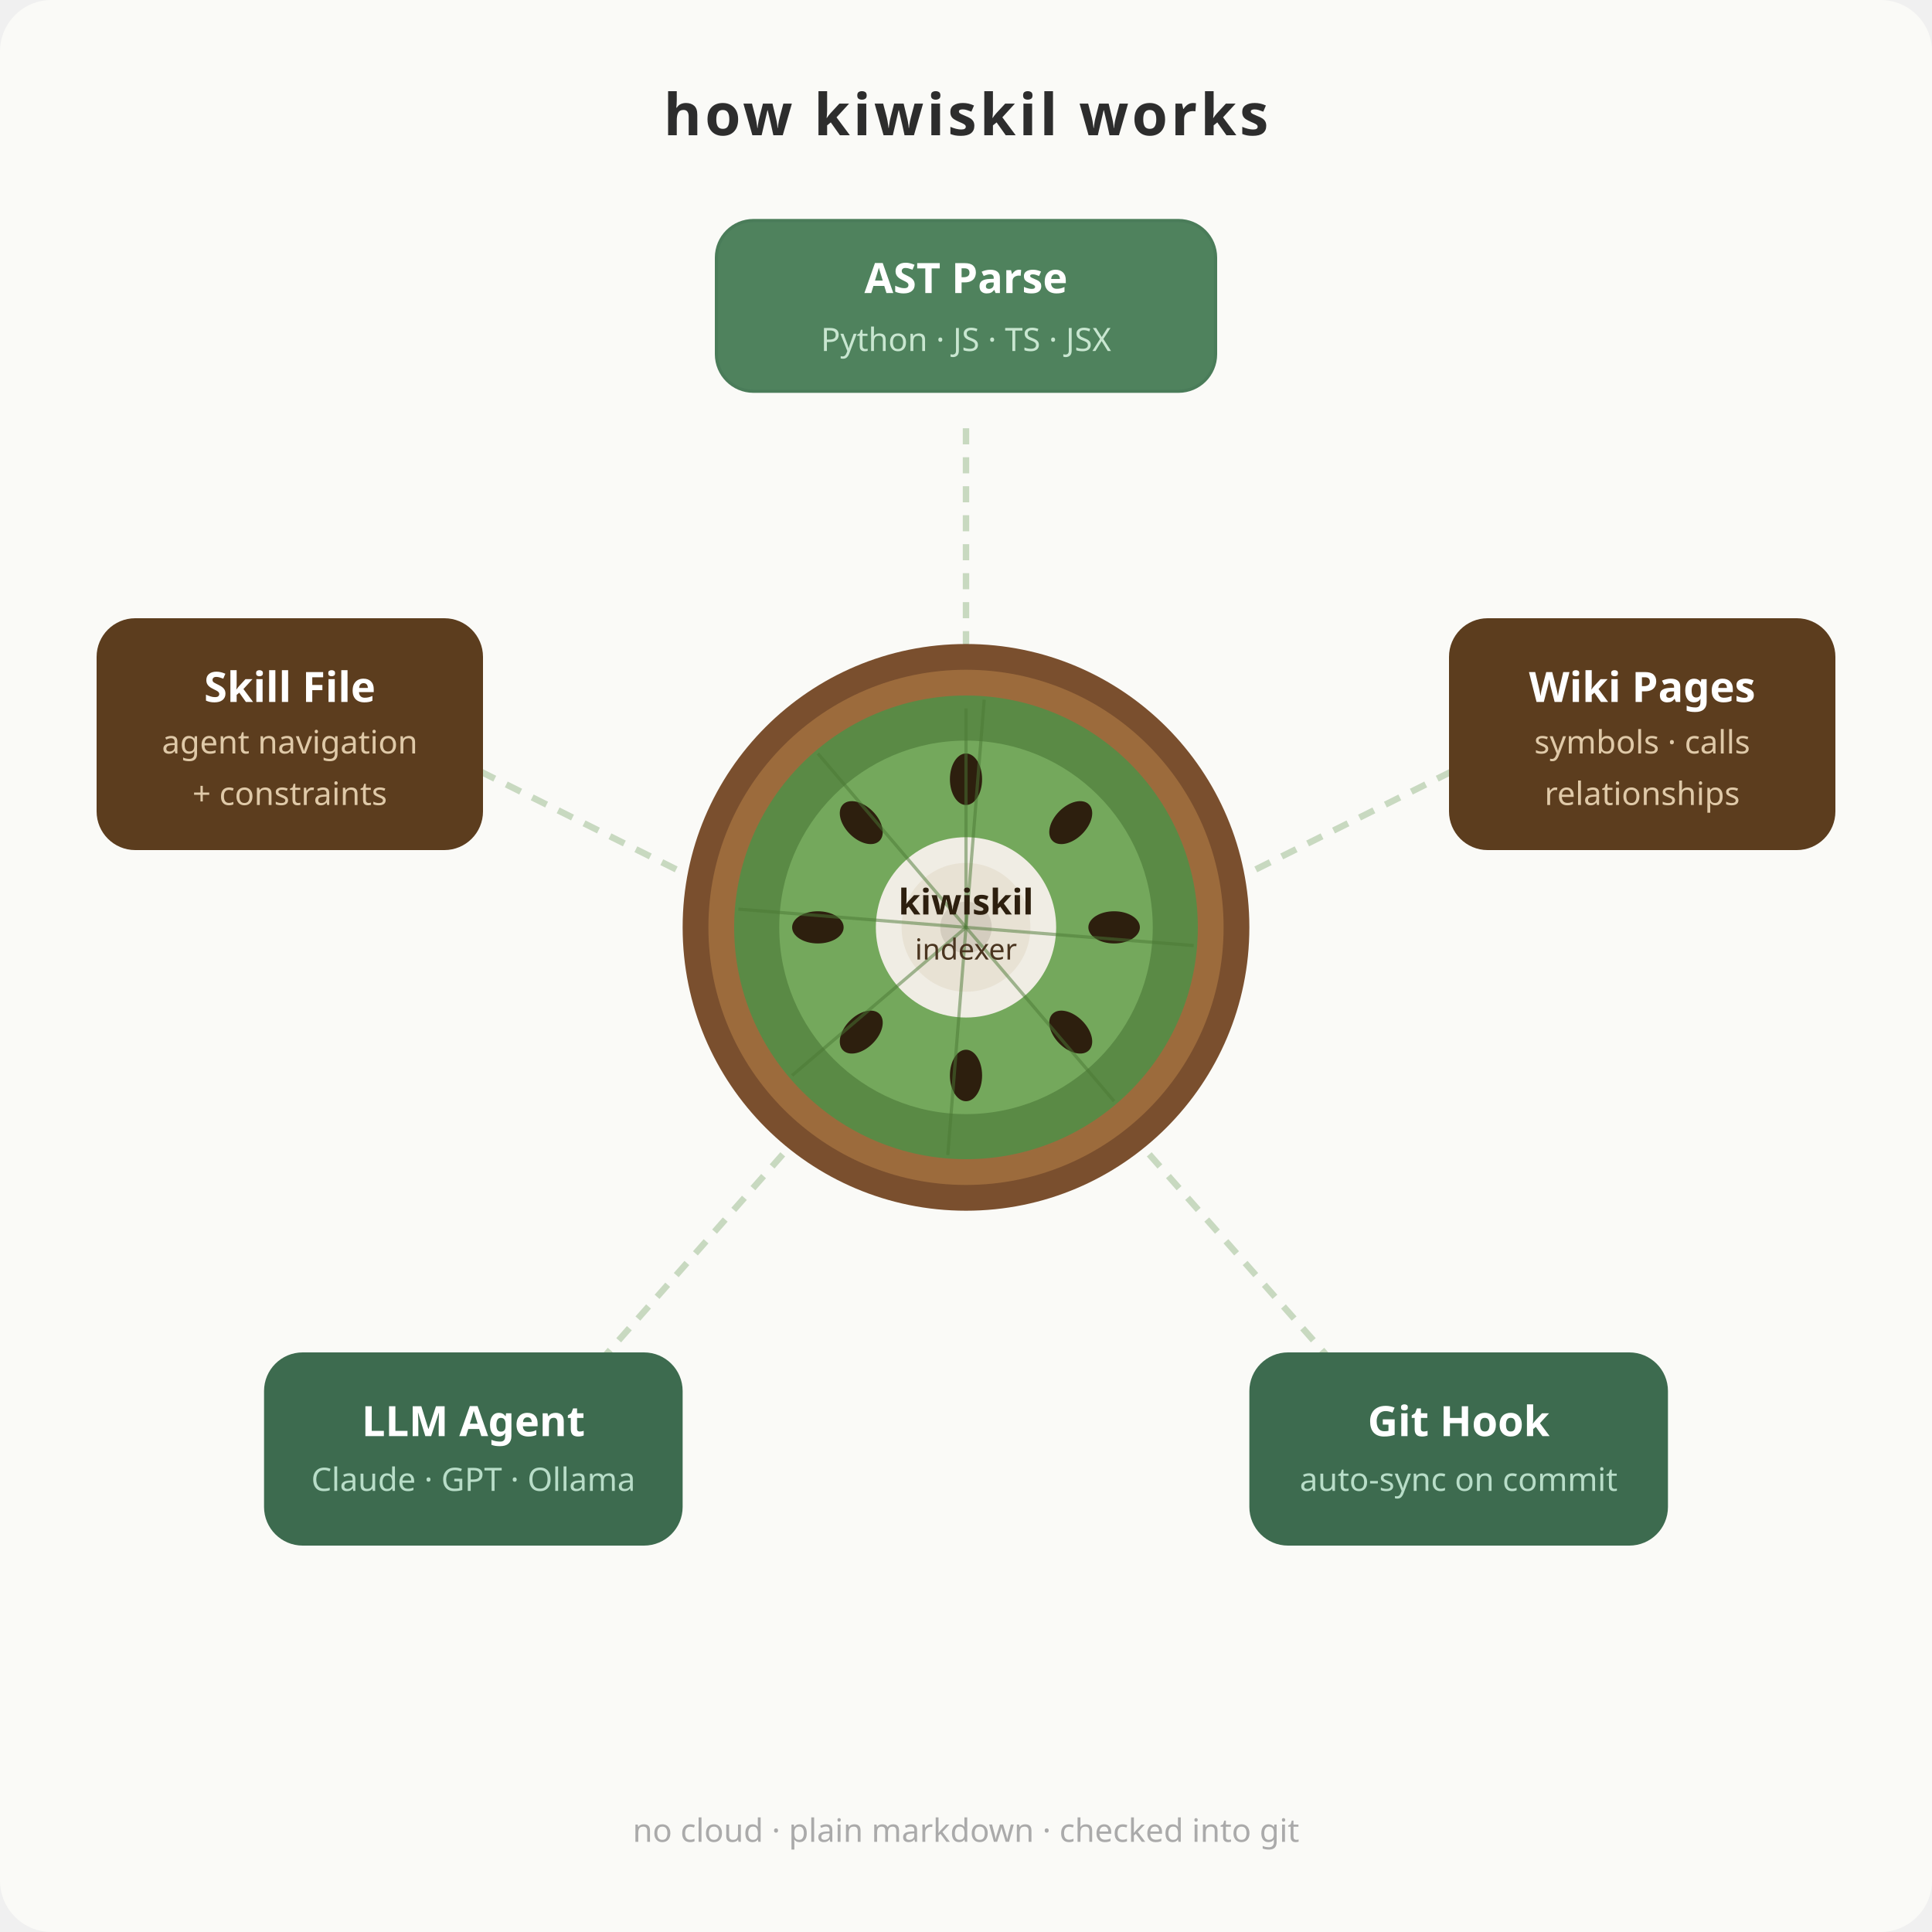
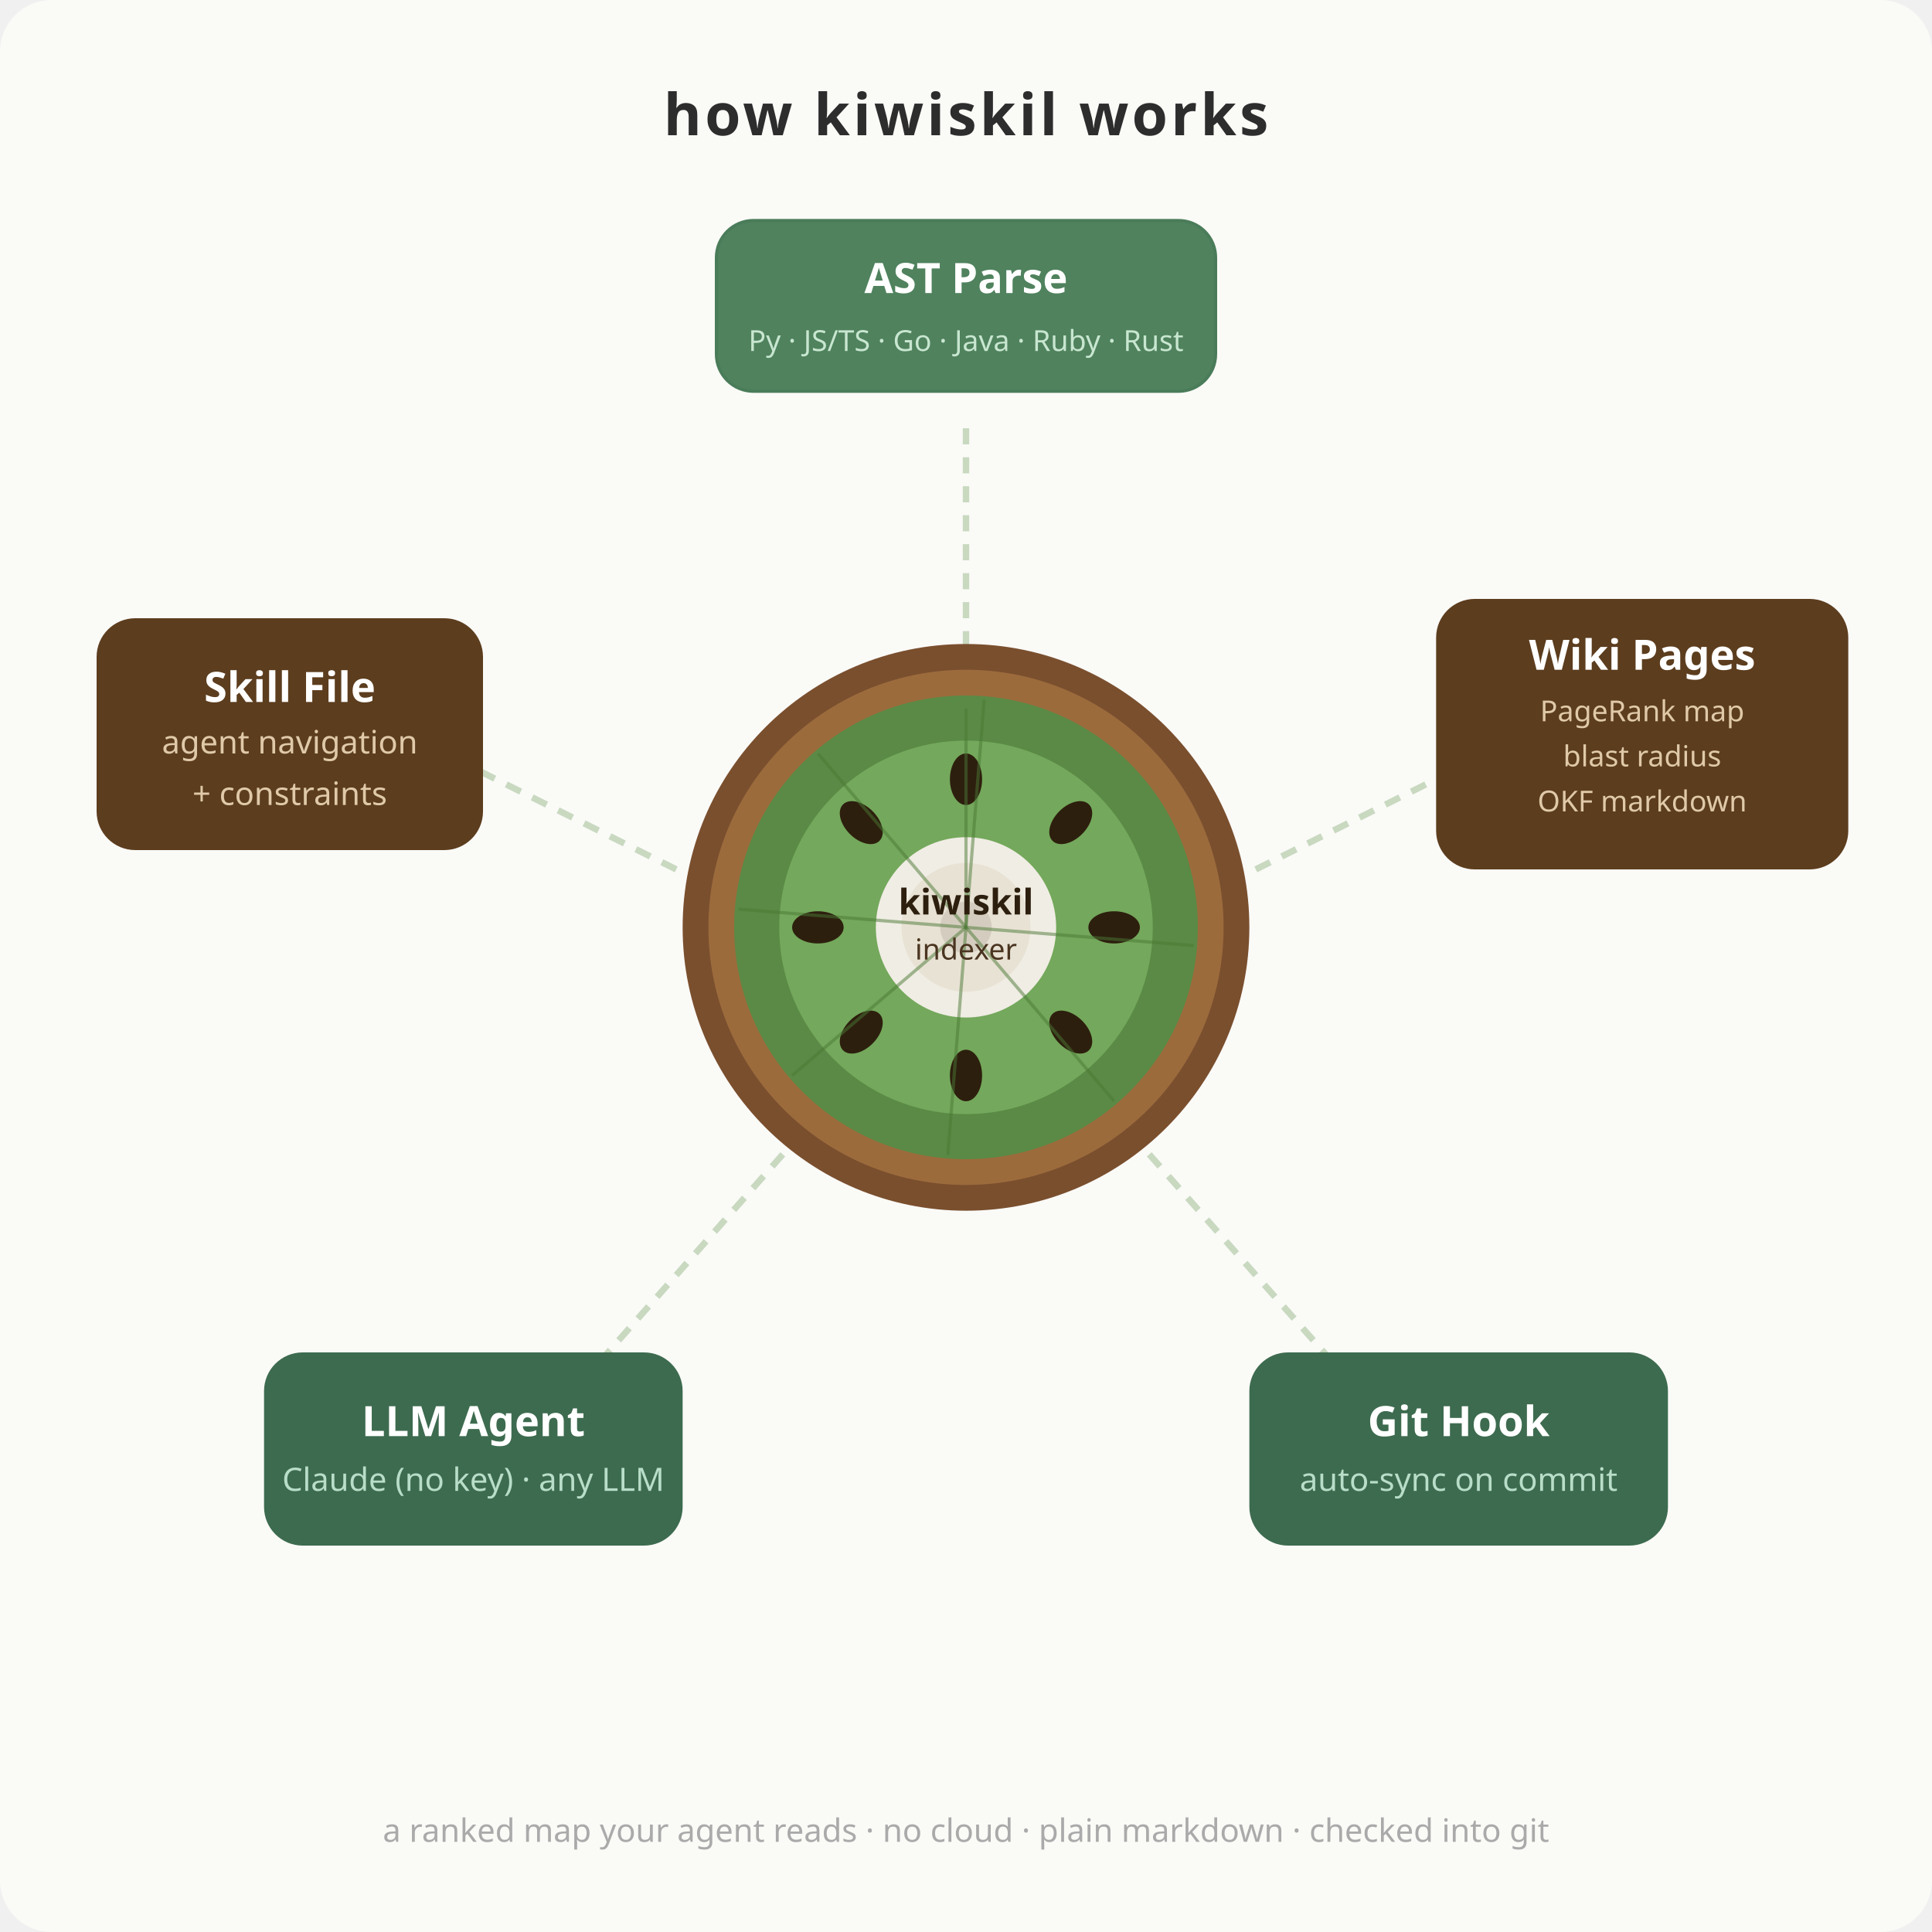
<svg xmlns="http://www.w3.org/2000/svg" viewBox="0 0 600 600" width="600" height="600" font-family="'Segoe UI', system-ui, sans-serif">
  <rect width="600" height="600" fill="#fafaf7" rx="16" />
  <text x="300" y="42" text-anchor="middle" font-size="18" font-weight="700" fill="#2d2d2d" letter-spacing="1">how kiwiskil works</text>
  <line x1="300" y1="210" x2="300" y2="130" stroke="#c8d9c0" stroke-width="2" stroke-dasharray="5,4" />
  <line x1="390" y1="270" x2="470" y2="230" stroke="#c8d9c0" stroke-width="2" stroke-dasharray="5,4" />
  <line x1="345" y1="345" x2="420" y2="430" stroke="#c8d9c0" stroke-width="2" stroke-dasharray="5,4" />
  <line x1="210" y1="270" x2="130" y2="230" stroke="#c8d9c0" stroke-width="2" stroke-dasharray="5,4" />
  <line x1="255" y1="345" x2="180" y2="430" stroke="#c8d9c0" stroke-width="2" stroke-dasharray="5,4" />
  <circle cx="300" cy="288" r="88" fill="#7a4f2e" />
  <circle cx="300" cy="288" r="80" fill="#9c6b3c" />
  <circle cx="300" cy="288" r="72" fill="#5a8a45" />
  <circle cx="300" cy="288" r="58" fill="#74a85c" />
  <circle cx="300" cy="288" r="28" fill="#f0ede4" />
  <circle cx="300" cy="288" r="20" fill="#e8e2d4" />
  <circle cx="300" cy="288" r="8" fill="#d4cdbf" />
  <ellipse cx="300" cy="242" rx="5" ry="8" fill="#2d1f0e" transform="rotate(0 300 288)" />
  <ellipse cx="300" cy="242" rx="5" ry="8" fill="#2d1f0e" transform="rotate(45 300 288)" />
  <ellipse cx="300" cy="242" rx="5" ry="8" fill="#2d1f0e" transform="rotate(90 300 288)" />
  <ellipse cx="300" cy="242" rx="5" ry="8" fill="#2d1f0e" transform="rotate(135 300 288)" />
  <ellipse cx="300" cy="242" rx="5" ry="8" fill="#2d1f0e" transform="rotate(180 300 288)" />
  <ellipse cx="300" cy="242" rx="5" ry="8" fill="#2d1f0e" transform="rotate(225 300 288)" />
  <ellipse cx="300" cy="242" rx="5" ry="8" fill="#2d1f0e" transform="rotate(270 300 288)" />
  <ellipse cx="300" cy="242" rx="5" ry="8" fill="#2d1f0e" transform="rotate(315 300 288)" />
  <line x1="300" y1="288" x2="300" y2="220" stroke="#4a7833" stroke-width="1" opacity="0.5" />
  <line x1="300" y1="288" x2="354" y2="242" stroke="#4a7833" stroke-width="1" opacity="0.5" transform="rotate(45 300 288)" />
  <line x1="300" y1="288" x2="354" y2="242" stroke="#4a7833" stroke-width="1" opacity="0.5" transform="rotate(90 300 288)" />
  <line x1="300" y1="288" x2="354" y2="242" stroke="#4a7833" stroke-width="1" opacity="0.5" transform="rotate(135 300 288)" />
  <line x1="300" y1="288" x2="354" y2="242" stroke="#4a7833" stroke-width="1" opacity="0.5" transform="rotate(180 300 288)" />
  <line x1="300" y1="288" x2="354" y2="242" stroke="#4a7833" stroke-width="1" opacity="0.5" transform="rotate(225 300 288)" />
  <line x1="300" y1="288" x2="354" y2="242" stroke="#4a7833" stroke-width="1" opacity="0.5" transform="rotate(270 300 288)" />
  <line x1="300" y1="288" x2="354" y2="242" stroke="#4a7833" stroke-width="1" opacity="0.5" transform="rotate(315 300 288)" />
  <text x="300" y="284" text-anchor="middle" font-size="11" font-weight="700" fill="#2d1f0e">kiwiskil</text>
  <text x="300" y="298" text-anchor="middle" font-size="9" fill="#4a3520">indexer</text>
  <rect x="222" y="68" width="156" height="54" rx="12" fill="#4a7c59" />
  <rect x="223" y="69" width="154" height="52" rx="11" fill="#5a9169" opacity="0.3" />
  <text x="300" y="91" text-anchor="middle" font-size="13" font-weight="700" fill="#ffffff">AST Parse</text>
-   <text x="300" y="109" text-anchor="middle" font-size="10" fill="#c8e6d0">Python · JS · TS · JSX</text>
-   <rect x="450" y="192" width="120" height="72" rx="12" fill="#5c3d1e" />
-   <text x="510" y="218" text-anchor="middle" font-size="13" font-weight="700" fill="#ffffff">Wiki Pages</text>
-   <text x="510" y="234" text-anchor="middle" font-size="10" fill="#dfc9a8">symbols · calls</text>
-   <text x="510" y="250" text-anchor="middle" font-size="10" fill="#dfc9a8">relationships</text>
+   <text x="300" y="109" text-anchor="middle" font-size="9" fill="#c8e6d0">Py · JS/TS · Go · Java · Ruby · Rust</text>
+   <rect x="446" y="186" width="128" height="84" rx="12" fill="#5c3d1e" />
+   <text x="510" y="208" text-anchor="middle" font-size="13" font-weight="700" fill="#ffffff">Wiki Pages</text>
+   <text x="510" y="224" text-anchor="middle" font-size="9" fill="#dfc9a8">PageRank map</text>
+   <text x="510" y="238" text-anchor="middle" font-size="9" fill="#dfc9a8">blast radius</text>
+   <text x="510" y="252" text-anchor="middle" font-size="9" fill="#dfc9a8">OKF markdown</text>
  <rect x="388" y="420" width="130" height="60" rx="12" fill="#3d6b4f" />
  <text x="453" y="446" text-anchor="middle" font-size="13" font-weight="700" fill="#ffffff">Git Hook</text>
  <text x="453" y="463" text-anchor="middle" font-size="10" fill="#b8ddc8">auto-sync on commit</text>
  <rect x="30" y="192" width="120" height="72" rx="12" fill="#5c3d1e" />
  <text x="90" y="218" text-anchor="middle" font-size="13" font-weight="700" fill="#ffffff">Skill File</text>
  <text x="90" y="234" text-anchor="middle" font-size="10" fill="#dfc9a8">agent navigation</text>
  <text x="90" y="250" text-anchor="middle" font-size="10" fill="#dfc9a8">+ constraints</text>
  <rect x="82" y="420" width="130" height="60" rx="12" fill="#3d6b4f" />
  <text x="147" y="446" text-anchor="middle" font-size="13" font-weight="700" fill="#ffffff">LLM Agent</text>
-   <text x="147" y="463" text-anchor="middle" font-size="10" fill="#b8ddc8">Claude · GPT · Ollama</text>
-   <text x="300" y="572" text-anchor="middle" font-size="10" fill="#aaa">no cloud · plain markdown · checked into git</text>
+   <text x="147" y="463" text-anchor="middle" font-size="10" fill="#b8ddc8">Claude (no key) · any LLM</text>
+   <text x="300" y="572" text-anchor="middle" font-size="10" fill="#aaa">a ranked map your agent reads · no cloud · plain markdown · checked into git</text>
</svg>
